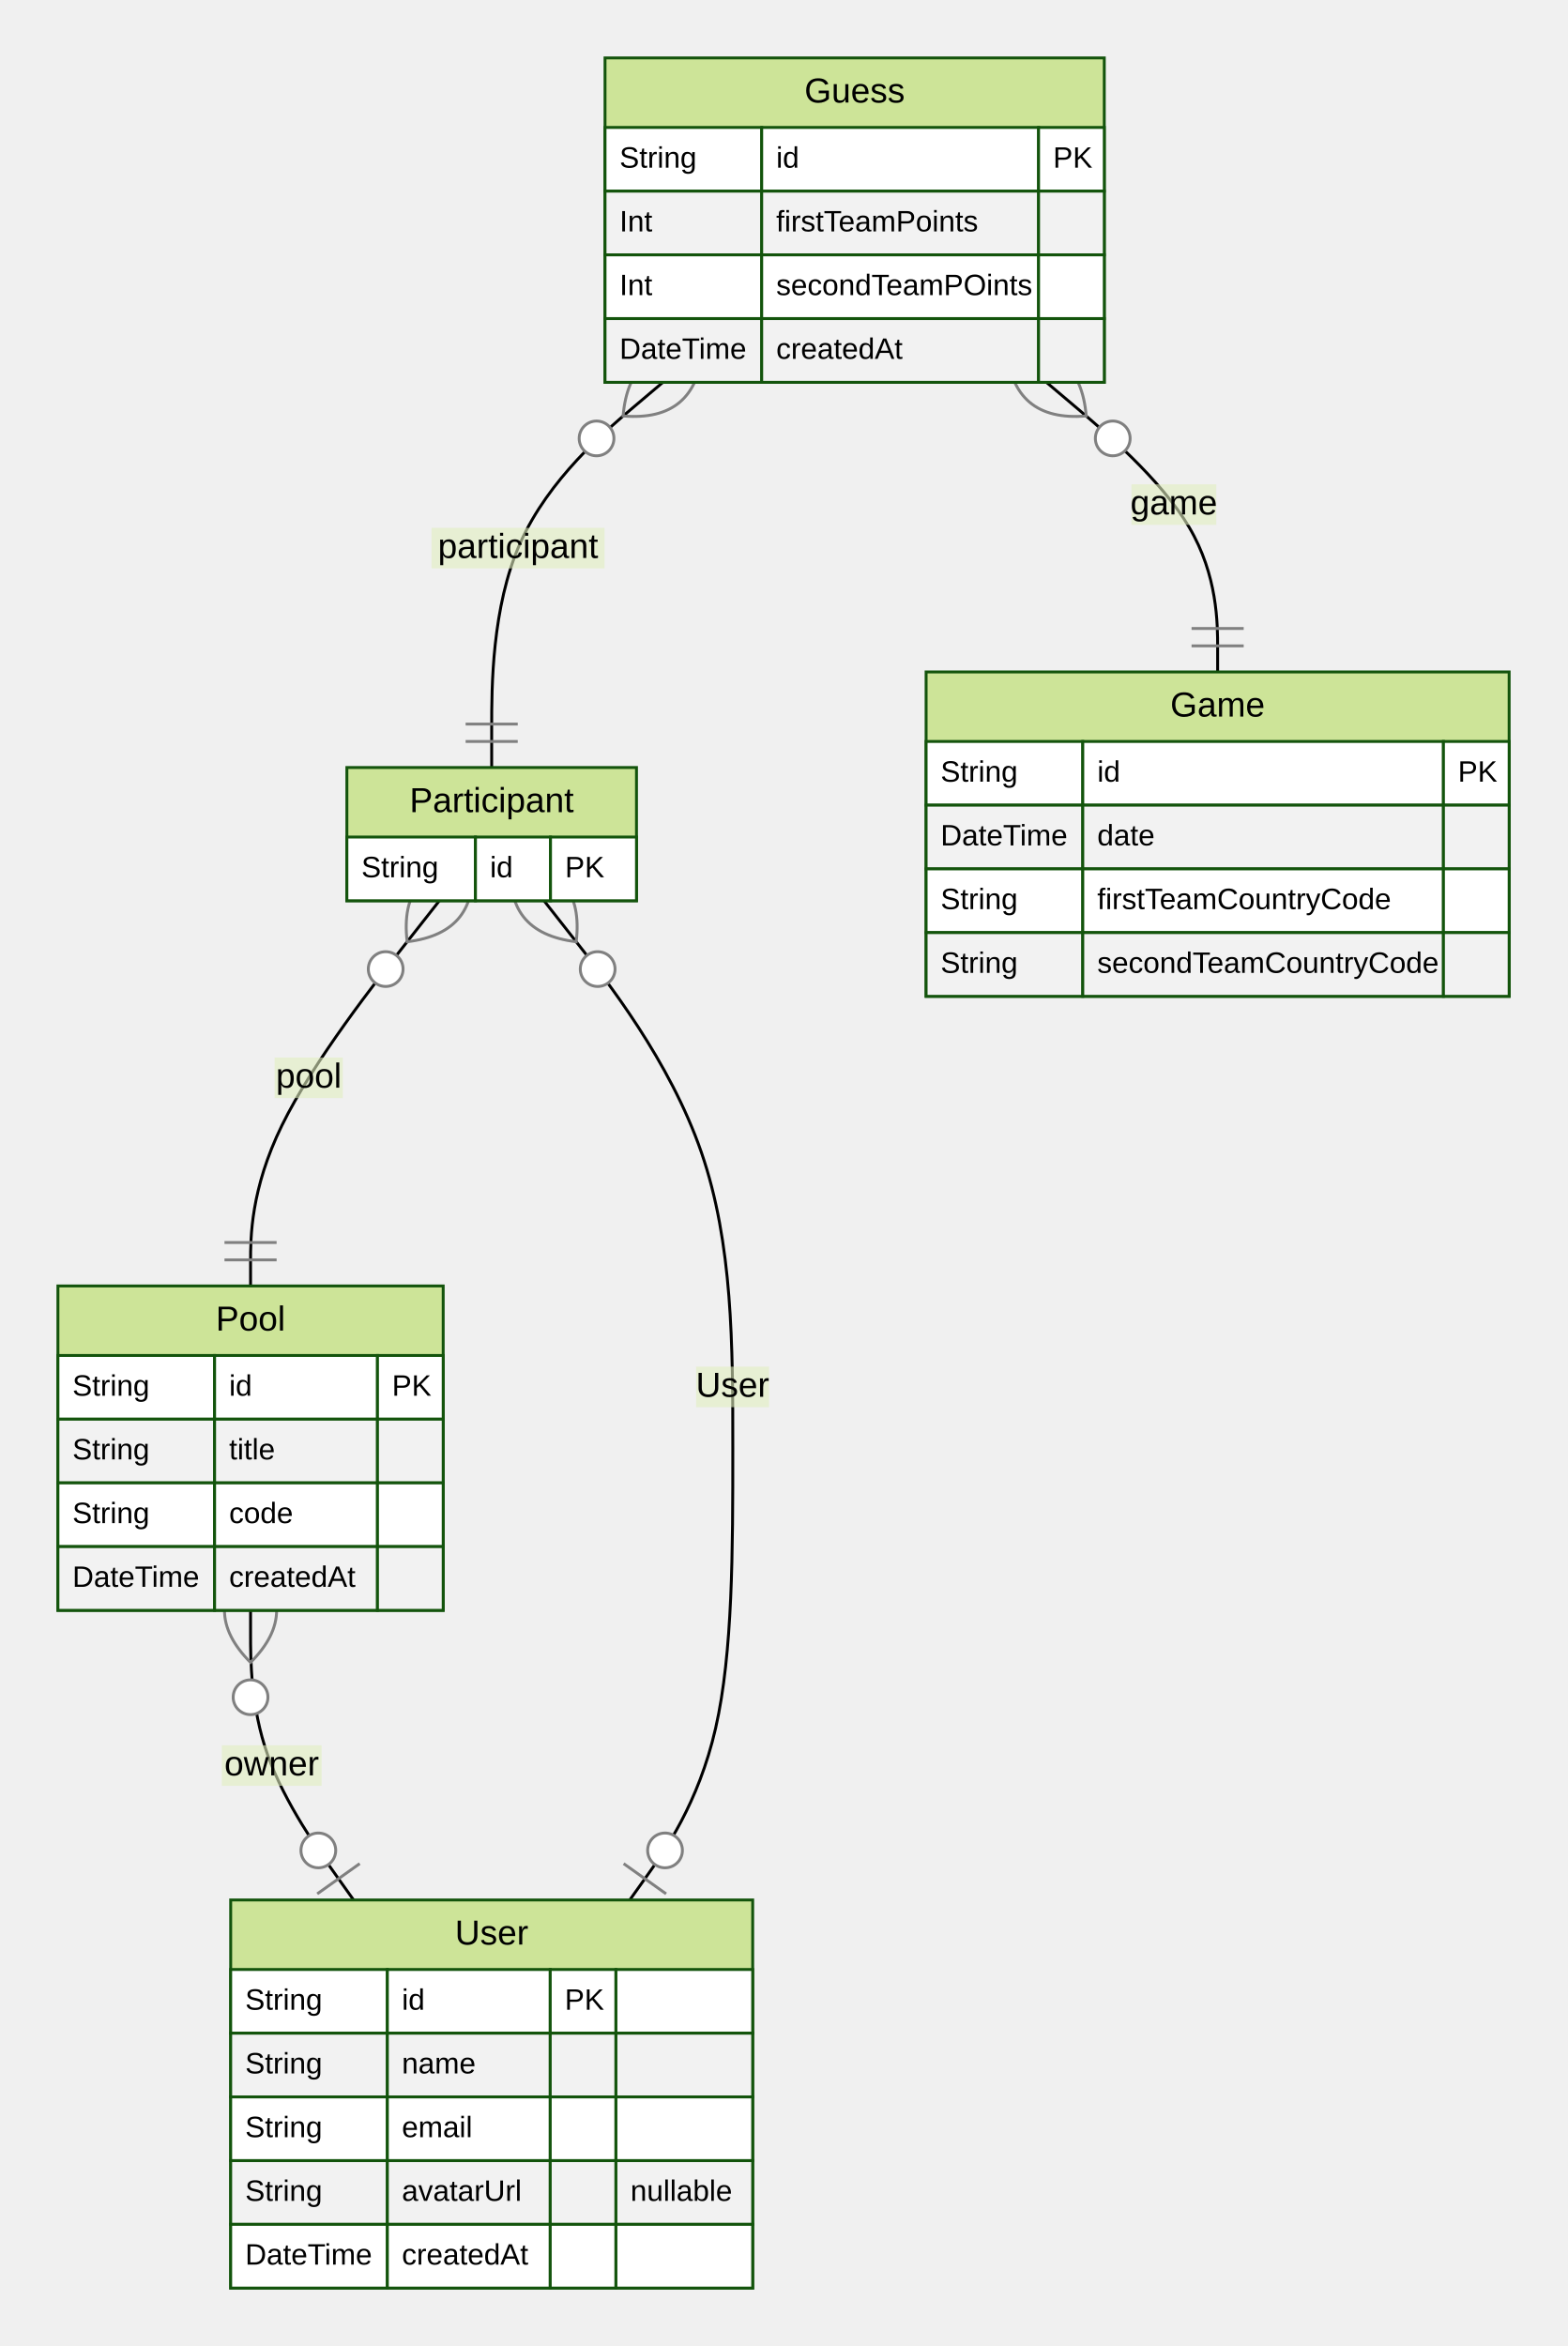
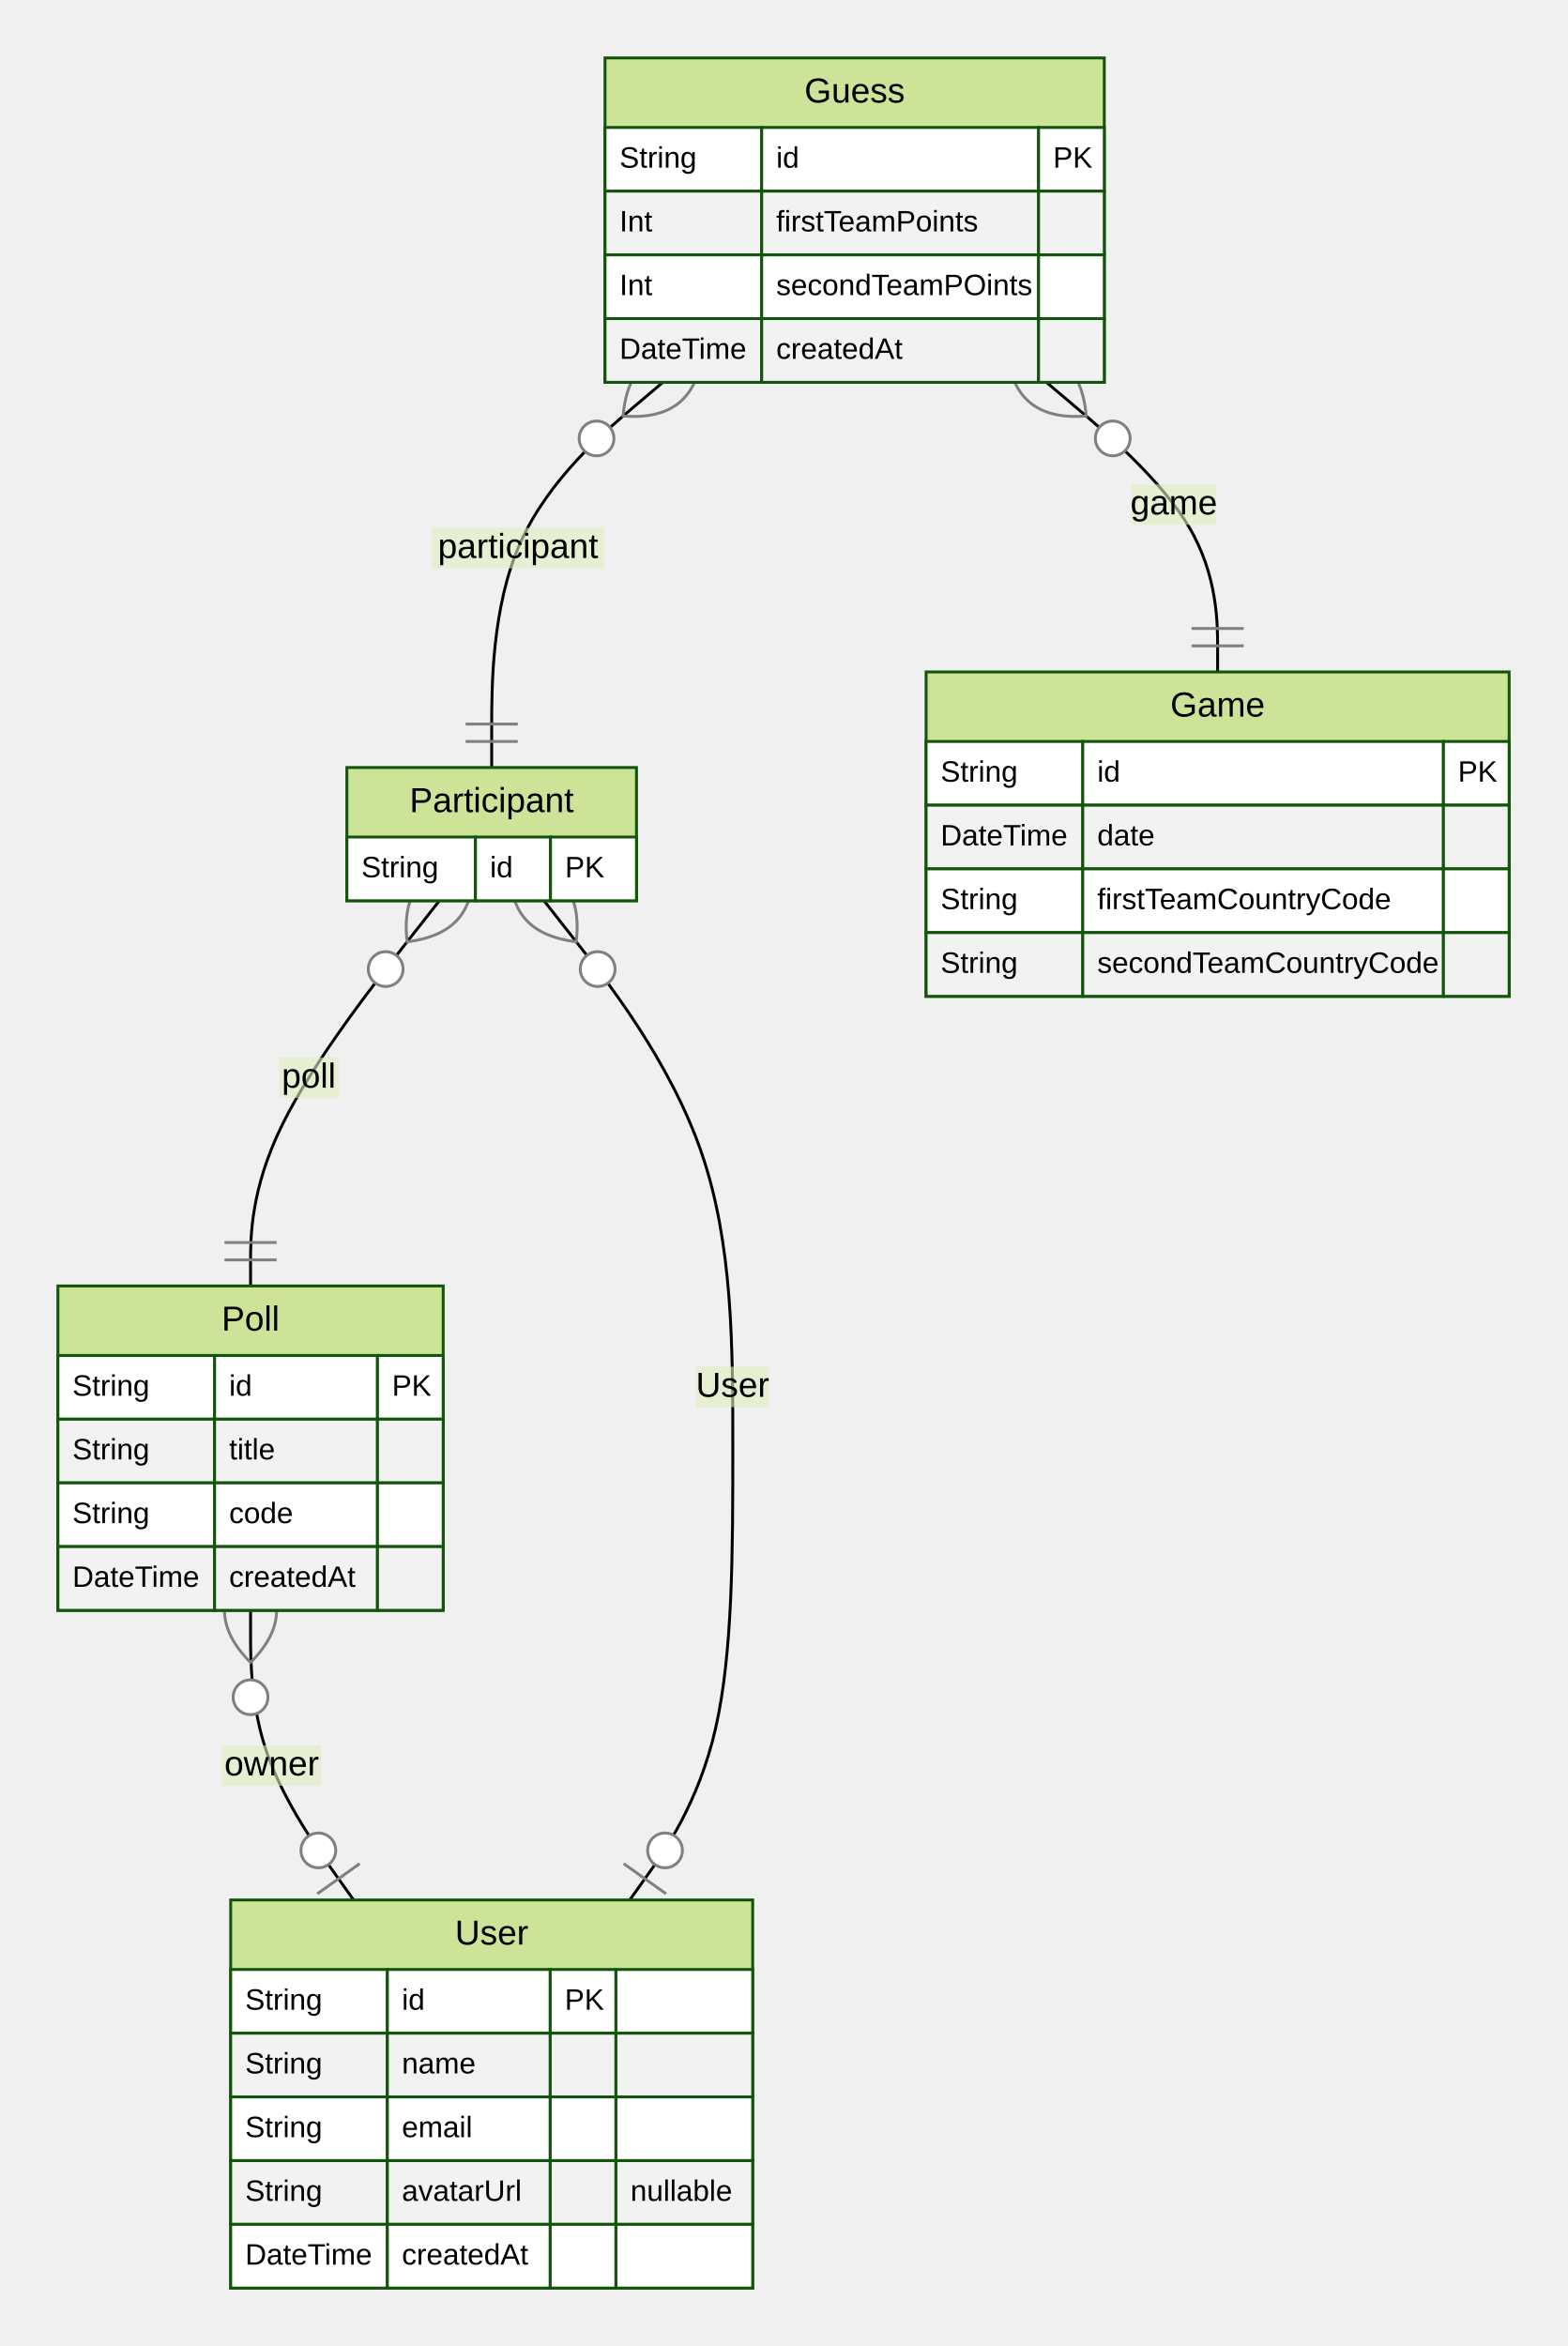
<svg xmlns="http://www.w3.org/2000/svg" aria-labelledby="chart-title-mermaid-0 chart-desc-mermaid-0" role="img" viewBox="0 0 541.082 810" style="max-width: 541.082px; background-color: white;" width="100%" id="mermaid-0">
  <style>#mermaid-0 {font-family:"trebuchet ms",verdana,arial,sans-serif;font-size:16px;fill:#000000;}#mermaid-0 .error-icon{fill:#552222;}#mermaid-0 .error-text{fill:#552222;stroke:#552222;}#mermaid-0 .edge-thickness-normal{stroke-width:2px;}#mermaid-0 .edge-thickness-thick{stroke-width:3.5px;}#mermaid-0 .edge-pattern-solid{stroke-dasharray:0;}#mermaid-0 .edge-pattern-dashed{stroke-dasharray:3;}#mermaid-0 .edge-pattern-dotted{stroke-dasharray:2;}#mermaid-0 .marker{fill:#000000;stroke:#000000;}#mermaid-0 .marker.cross{stroke:#000000;}#mermaid-0 svg{font-family:"trebuchet ms",verdana,arial,sans-serif;font-size:16px;}#mermaid-0 .entityBox{fill:#cde498;stroke:#13540c;}#mermaid-0 .attributeBoxOdd{fill:#ffffff;stroke:#13540c;}#mermaid-0 .attributeBoxEven{fill:#f2f2f2;stroke:#13540c;}#mermaid-0 .relationshipLabelBox{fill:hsl(78.158, 58.462%, 84.51%);opacity:0.7;background-color:hsl(78.158, 58.462%, 84.51%);}#mermaid-0 .relationshipLabelBox rect{opacity:0.5;}#mermaid-0 .relationshipLine{stroke:#000000;}#mermaid-0 :root{--mermaid-font-family:"trebuchet ms",verdana,arial,sans-serif;}</style>
  <g />
  <defs>
    <marker orient="auto" markerHeight="18" markerWidth="18" refY="9" refX="0" id="ONLY_ONE_START">
      <path d="M9,0 L9,18 M15,0 L15,18" fill="none" stroke="gray" />
    </marker>
  </defs>
  <defs>
    <marker orient="auto" markerHeight="18" markerWidth="18" refY="9" refX="18" id="ONLY_ONE_END">
      <path d="M3,0 L3,18 M9,0 L9,18" fill="none" stroke="gray" />
    </marker>
  </defs>
  <defs>
    <marker orient="auto" markerHeight="18" markerWidth="30" refY="9" refX="0" id="ZERO_OR_ONE_START">
      <circle r="6" cy="9" cx="21" fill="white" stroke="gray" />
      <path d="M9,0 L9,18" fill="none" stroke="gray" />
    </marker>
  </defs>
  <defs>
    <marker orient="auto" markerHeight="18" markerWidth="30" refY="9" refX="30" id="ZERO_OR_ONE_END">
      <circle r="6" cy="9" cx="9" fill="white" stroke="gray" />
      <path d="M21,0 L21,18" fill="none" stroke="gray" />
    </marker>
  </defs>
  <defs>
    <marker orient="auto" markerHeight="36" markerWidth="45" refY="18" refX="18" id="ONE_OR_MORE_START">
      <path d="M0,18 Q 18,0 36,18 Q 18,36 0,18 M42,9 L42,27" fill="none" stroke="gray" />
    </marker>
  </defs>
  <defs>
    <marker orient="auto" markerHeight="36" markerWidth="45" refY="18" refX="27" id="ONE_OR_MORE_END">
      <path d="M3,9 L3,27 M9,18 Q27,0 45,18 Q27,36 9,18" fill="none" stroke="gray" />
    </marker>
  </defs>
  <defs>
    <marker orient="auto" markerHeight="36" markerWidth="57" refY="18" refX="18" id="ZERO_OR_MORE_START">
      <circle r="6" cy="18" cx="48" fill="white" stroke="gray" />
      <path d="M0,18 Q18,0 36,18 Q18,36 0,18" fill="none" stroke="gray" />
    </marker>
  </defs>
  <defs>
    <marker orient="auto" markerHeight="36" markerWidth="57" refY="18" refX="39" id="ZERO_OR_MORE_END">
      <circle r="6" cy="18" cx="9" fill="white" stroke="gray" />
      <path d="M21,18 Q39,0 57,18 Q39,36 21,18" fill="none" stroke="gray" />
    </marker>
  </defs>
  <path marker-start="url(#ZERO_OR_MORE_START)" marker-end="url(#ZERO_OR_ONE_END)" fill="none" stroke="gray" d="M86.513,556L86.513,564.333C86.513,572.667,86.513,589.333,92.443,606C98.373,622.667,110.233,639.333,116.163,647.667L122.093,656" class="er relationshipLine" />
  <path marker-start="url(#ZERO_OR_MORE_START)" marker-end="url(#ZERO_OR_ONE_END)" fill="none" stroke="gray" d="M187.835,311L198.7,324.833C209.565,338.667,231.296,366.333,242.161,397.833C253.026,429.333,253.026,464.667,253.026,500C253.026,535.333,253.026,570.667,247.096,596.667C241.167,622.667,229.307,639.333,223.377,647.667L217.447,656" class="er relationshipLine" />
  <path marker-start="url(#ZERO_OR_MORE_START)" marker-end="url(#ONLY_ONE_END)" fill="none" stroke="gray" d="M151.705,311L140.839,324.833C129.974,338.667,108.244,366.333,97.378,388.5C86.513,410.667,86.513,427.333,86.513,435.667L86.513,444" class="er relationshipLine" />
  <path marker-start="url(#ZERO_OR_MORE_START)" marker-end="url(#ONLY_ONE_END)" fill="none" stroke="gray" d="M228.887,132L219.034,140.333C209.181,148.667,189.476,165.333,179.623,187.5C169.77,209.667,169.77,237.333,169.77,251.167L169.77,265" class="er relationshipLine" />
  <path marker-start="url(#ZERO_OR_MORE_START)" marker-end="url(#ONLY_ONE_END)" fill="none" stroke="gray" d="M361.309,132L371.162,140.333C381.015,148.667,400.72,165.333,410.573,182C420.426,198.667,420.426,215.333,420.426,223.667L420.426,232" class="er relationshipLine" />
-   <g transform="translate(20,444 )" id="Pool">
+   <g transform="translate(20,444 )" id="Poll">
    <rect height="112" width="133.026" y="0" x="0" stroke="gray" fill-opacity="100%" fill="honeydew" class="er entityBox" />
-     <text transform="translate(66.51321,12)" style="font-family: &quot;trebuchet ms&quot;, verdana, arial, sans-serif;; font-size: 12px" text-anchor="middle" dominant-baseline="middle" y="0" x="0" id="entity-Pool" class="er entityLabel">Pool</text>
-     <rect height="22" width="54.096" y="24" x="0" stroke="gray" fill-opacity="100%" fill="honeydew" class="er attributeBoxOdd" />
-     <text transform="translate(5,35)" style="font-family: &quot;trebuchet ms&quot;, verdana, arial, sans-serif;; font-size: 10.2px" text-anchor="left" dominant-baseline="middle" y="0" x="0" id="entity-Pool-attr-1-type" class="er entityLabel">String</text>
+     <text transform="translate(66.51321,12)" style="font-family: &quot;trebuchet ms&quot;, verdana, arial, sans-serif;; font-size: 12px" text-anchor="middle" dominant-baseline="middle" y="0" x="0" id="entity-Poll" class="er entityLabel">Poll</text>
+     <rect height="22" width="54.096" y="24" x="0" stroke="gray" fill-opacity="100%" fill="honeydew" class="er attributeBoxOdd" />
+     <text transform="translate(5,35)" style="font-family: &quot;trebuchet ms&quot;, verdana, arial, sans-serif;; font-size: 10.2px" text-anchor="left" dominant-baseline="middle" y="0" x="0" id="entity-Poll-attr-1-type" class="er entityLabel">String</text>
    <rect height="22" width="56.243" y="24" x="54.096" stroke="gray" fill-opacity="100%" fill="honeydew" class="er attributeBoxOdd" />
-     <text transform="translate(59.09555,35)" style="font-family: &quot;trebuchet ms&quot;, verdana, arial, sans-serif;; font-size: 10.2px" text-anchor="left" dominant-baseline="middle" y="0" x="0" id="entity-Pool-attr-1-name" class="er entityLabel">id</text>
+     <text transform="translate(59.09555,35)" style="font-family: &quot;trebuchet ms&quot;, verdana, arial, sans-serif;; font-size: 10.2px" text-anchor="left" dominant-baseline="middle" y="0" x="0" id="entity-Poll-attr-1-name" class="er entityLabel">id</text>
    <rect height="22" width="22.688" y="24" x="110.339" stroke="gray" fill-opacity="100%" fill="honeydew" class="er attributeBoxOdd" />
-     <text transform="translate(115.3387,35)" style="font-family: &quot;trebuchet ms&quot;, verdana, arial, sans-serif;; font-size: 10.2px" text-anchor="left" dominant-baseline="middle" y="0" x="0" id="entity-Pool-attr-1-key" class="er entityLabel">PK</text>
-     <rect height="22" width="54.096" y="46" x="0" stroke="gray" fill-opacity="100%" fill="honeydew" class="er attributeBoxEven" />
-     <text transform="translate(5,57)" style="font-family: &quot;trebuchet ms&quot;, verdana, arial, sans-serif;; font-size: 10.2px" text-anchor="left" dominant-baseline="middle" y="0" x="0" id="entity-Pool-attr-2-type" class="er entityLabel">String</text>
+     <text transform="translate(115.3387,35)" style="font-family: &quot;trebuchet ms&quot;, verdana, arial, sans-serif;; font-size: 10.2px" text-anchor="left" dominant-baseline="middle" y="0" x="0" id="entity-Poll-attr-1-key" class="er entityLabel">PK</text>
+     <rect height="22" width="54.096" y="46" x="0" stroke="gray" fill-opacity="100%" fill="honeydew" class="er attributeBoxEven" />
+     <text transform="translate(5,57)" style="font-family: &quot;trebuchet ms&quot;, verdana, arial, sans-serif;; font-size: 10.2px" text-anchor="left" dominant-baseline="middle" y="0" x="0" id="entity-Poll-attr-2-type" class="er entityLabel">String</text>
    <rect height="22" width="56.243" y="46" x="54.096" stroke="gray" fill-opacity="100%" fill="honeydew" class="er attributeBoxEven" />
-     <text transform="translate(59.09555,57)" style="font-family: &quot;trebuchet ms&quot;, verdana, arial, sans-serif;; font-size: 10.2px" text-anchor="left" dominant-baseline="middle" y="0" x="0" id="entity-Pool-attr-2-name" class="er entityLabel">title</text>
+     <text transform="translate(59.09555,57)" style="font-family: &quot;trebuchet ms&quot;, verdana, arial, sans-serif;; font-size: 10.2px" text-anchor="left" dominant-baseline="middle" y="0" x="0" id="entity-Poll-attr-2-name" class="er entityLabel">title</text>
    <rect height="22" width="22.688" y="46" x="110.339" stroke="gray" fill-opacity="100%" fill="honeydew" class="er attributeBoxEven" />
-     <text transform="translate(115.3387,57)" style="font-family: &quot;trebuchet ms&quot;, verdana, arial, sans-serif;; font-size: 10.2px" text-anchor="left" dominant-baseline="middle" y="0" x="0" id="entity-Pool-attr-2-key" class="er entityLabel" />
-     <rect height="22" width="54.096" y="68" x="0" stroke="gray" fill-opacity="100%" fill="honeydew" class="er attributeBoxOdd" />
-     <text transform="translate(5,79)" style="font-family: &quot;trebuchet ms&quot;, verdana, arial, sans-serif;; font-size: 10.2px" text-anchor="left" dominant-baseline="middle" y="0" x="0" id="entity-Pool-attr-3-type" class="er entityLabel">String</text>
+     <text transform="translate(115.3387,57)" style="font-family: &quot;trebuchet ms&quot;, verdana, arial, sans-serif;; font-size: 10.2px" text-anchor="left" dominant-baseline="middle" y="0" x="0" id="entity-Poll-attr-2-key" class="er entityLabel" />
+     <rect height="22" width="54.096" y="68" x="0" stroke="gray" fill-opacity="100%" fill="honeydew" class="er attributeBoxOdd" />
+     <text transform="translate(5,79)" style="font-family: &quot;trebuchet ms&quot;, verdana, arial, sans-serif;; font-size: 10.2px" text-anchor="left" dominant-baseline="middle" y="0" x="0" id="entity-Poll-attr-3-type" class="er entityLabel">String</text>
    <rect height="22" width="56.243" y="68" x="54.096" stroke="gray" fill-opacity="100%" fill="honeydew" class="er attributeBoxOdd" />
-     <text transform="translate(59.09555,79)" style="font-family: &quot;trebuchet ms&quot;, verdana, arial, sans-serif;; font-size: 10.2px" text-anchor="left" dominant-baseline="middle" y="0" x="0" id="entity-Pool-attr-3-name" class="er entityLabel">code</text>
+     <text transform="translate(59.09555,79)" style="font-family: &quot;trebuchet ms&quot;, verdana, arial, sans-serif;; font-size: 10.2px" text-anchor="left" dominant-baseline="middle" y="0" x="0" id="entity-Poll-attr-3-name" class="er entityLabel">code</text>
    <rect height="22" width="22.688" y="68" x="110.339" stroke="gray" fill-opacity="100%" fill="honeydew" class="er attributeBoxOdd" />
-     <text transform="translate(115.3387,79)" style="font-family: &quot;trebuchet ms&quot;, verdana, arial, sans-serif;; font-size: 10.2px" text-anchor="left" dominant-baseline="middle" y="0" x="0" id="entity-Pool-attr-3-key" class="er entityLabel" />
-     <rect height="22" width="54.096" y="90" x="0" stroke="gray" fill-opacity="100%" fill="honeydew" class="er attributeBoxEven" />
-     <text transform="translate(5,101)" style="font-family: &quot;trebuchet ms&quot;, verdana, arial, sans-serif;; font-size: 10.2px" text-anchor="left" dominant-baseline="middle" y="0" x="0" id="entity-Pool-attr-4-type" class="er entityLabel">DateTime</text>
+     <text transform="translate(115.3387,79)" style="font-family: &quot;trebuchet ms&quot;, verdana, arial, sans-serif;; font-size: 10.2px" text-anchor="left" dominant-baseline="middle" y="0" x="0" id="entity-Poll-attr-3-key" class="er entityLabel" />
+     <rect height="22" width="54.096" y="90" x="0" stroke="gray" fill-opacity="100%" fill="honeydew" class="er attributeBoxEven" />
+     <text transform="translate(5,101)" style="font-family: &quot;trebuchet ms&quot;, verdana, arial, sans-serif;; font-size: 10.2px" text-anchor="left" dominant-baseline="middle" y="0" x="0" id="entity-Poll-attr-4-type" class="er entityLabel">DateTime</text>
    <rect height="22" width="56.243" y="90" x="54.096" stroke="gray" fill-opacity="100%" fill="honeydew" class="er attributeBoxEven" />
-     <text transform="translate(59.09555,101)" style="font-family: &quot;trebuchet ms&quot;, verdana, arial, sans-serif;; font-size: 10.2px" text-anchor="left" dominant-baseline="middle" y="0" x="0" id="entity-Pool-attr-4-name" class="er entityLabel">createdAt</text>
+     <text transform="translate(59.09555,101)" style="font-family: &quot;trebuchet ms&quot;, verdana, arial, sans-serif;; font-size: 10.2px" text-anchor="left" dominant-baseline="middle" y="0" x="0" id="entity-Poll-attr-4-name" class="er entityLabel">createdAt</text>
    <rect height="22" width="22.688" y="90" x="110.339" stroke="gray" fill-opacity="100%" fill="honeydew" class="er attributeBoxEven" />
-     <text transform="translate(115.3387,101)" style="font-family: &quot;trebuchet ms&quot;, verdana, arial, sans-serif;; font-size: 10.2px" text-anchor="left" dominant-baseline="middle" y="0" x="0" id="entity-Pool-attr-4-key" class="er entityLabel" />
+     <text transform="translate(115.3387,101)" style="font-family: &quot;trebuchet ms&quot;, verdana, arial, sans-serif;; font-size: 10.2px" text-anchor="left" dominant-baseline="middle" y="0" x="0" id="entity-Poll-attr-4-key" class="er entityLabel" />
  </g>
  <g transform="translate(119.7698,265 )" id="Participant">
    <rect height="46" width="100" y="0" x="0" stroke="gray" fill-opacity="100%" fill="honeydew" class="er entityBox" />
    <text transform="translate(50,12)" style="font-family: &quot;trebuchet ms&quot;, verdana, arial, sans-serif;; font-size: 12px" text-anchor="middle" dominant-baseline="middle" y="0" x="0" id="entity-Participant" class="er entityLabel">Participant</text>
    <rect height="22" width="44.399" y="24" x="0" stroke="gray" fill-opacity="100%" fill="honeydew" class="er attributeBoxOdd" />
    <text transform="translate(5,35)" style="font-family: &quot;trebuchet ms&quot;, verdana, arial, sans-serif;; font-size: 10.2px" text-anchor="left" dominant-baseline="middle" y="0" x="0" id="entity-Participant-attr-1-type" class="er entityLabel">String</text>
    <rect height="22" width="25.911" y="24" x="44.399" stroke="gray" fill-opacity="100%" fill="honeydew" class="er attributeBoxOdd" />
    <text transform="translate(49.39862,35)" style="font-family: &quot;trebuchet ms&quot;, verdana, arial, sans-serif;; font-size: 10.2px" text-anchor="left" dominant-baseline="middle" y="0" x="0" id="entity-Participant-attr-1-name" class="er entityLabel">id</text>
    <rect height="22" width="29.69" y="24" x="70.31" stroke="gray" fill-opacity="100%" fill="honeydew" class="er attributeBoxOdd" />
    <text transform="translate(75.30976,35)" style="font-family: &quot;trebuchet ms&quot;, verdana, arial, sans-serif;; font-size: 10.2px" text-anchor="left" dominant-baseline="middle" y="0" x="0" id="entity-Participant-attr-1-key" class="er entityLabel">PK</text>
  </g>
  <g transform="translate(79.65034,656 )" id="User">
    <rect height="134" width="180.239" y="0" x="0" stroke="gray" fill-opacity="100%" fill="honeydew" class="er entityBox" />
    <text transform="translate(90.11948,12)" style="font-family: &quot;trebuchet ms&quot;, verdana, arial, sans-serif;; font-size: 12px" text-anchor="middle" dominant-baseline="middle" y="0" x="0" id="entity-User" class="er entityLabel">User</text>
    <rect height="22" width="54.096" y="24" x="0" stroke="gray" fill-opacity="100%" fill="honeydew" class="er attributeBoxOdd" />
    <text transform="translate(5,35)" style="font-family: &quot;trebuchet ms&quot;, verdana, arial, sans-serif;; font-size: 10.2px" text-anchor="left" dominant-baseline="middle" y="0" x="0" id="entity-User-attr-1-type" class="er entityLabel">String</text>
    <rect height="22" width="56.243" y="24" x="54.096" stroke="gray" fill-opacity="100%" fill="honeydew" class="er attributeBoxOdd" />
    <text transform="translate(59.09555,35)" style="font-family: &quot;trebuchet ms&quot;, verdana, arial, sans-serif;; font-size: 10.2px" text-anchor="left" dominant-baseline="middle" y="0" x="0" id="entity-User-attr-1-name" class="er entityLabel">id</text>
    <rect height="22" width="22.688" y="24" x="110.339" stroke="gray" fill-opacity="100%" fill="honeydew" class="er attributeBoxOdd" />
    <text transform="translate(115.3387,35)" style="font-family: &quot;trebuchet ms&quot;, verdana, arial, sans-serif;; font-size: 10.2px" text-anchor="left" dominant-baseline="middle" y="0" x="0" id="entity-User-attr-1-key" class="er entityLabel">PK</text>
    <rect height="22" width="47.213" y="24" x="133.026" stroke="gray" fill-opacity="100%" fill="honeydew" class="er attributeBoxOdd" />
    <text transform="translate(138.0264,35)" style="font-family: &quot;trebuchet ms&quot;, verdana, arial, sans-serif;; font-size: 10.2px" text-anchor="left" dominant-baseline="middle" y="0" x="0" id="entity-User-attr-1-comment" class="er entityLabel" />
    <rect height="22" width="54.096" y="46" x="0" stroke="gray" fill-opacity="100%" fill="honeydew" class="er attributeBoxEven" />
    <text transform="translate(5,57)" style="font-family: &quot;trebuchet ms&quot;, verdana, arial, sans-serif;; font-size: 10.2px" text-anchor="left" dominant-baseline="middle" y="0" x="0" id="entity-User-attr-2-type" class="er entityLabel">String</text>
    <rect height="22" width="56.243" y="46" x="54.096" stroke="gray" fill-opacity="100%" fill="honeydew" class="er attributeBoxEven" />
    <text transform="translate(59.09555,57)" style="font-family: &quot;trebuchet ms&quot;, verdana, arial, sans-serif;; font-size: 10.2px" text-anchor="left" dominant-baseline="middle" y="0" x="0" id="entity-User-attr-2-name" class="er entityLabel">name</text>
    <rect height="22" width="22.688" y="46" x="110.339" stroke="gray" fill-opacity="100%" fill="honeydew" class="er attributeBoxEven" />
    <text transform="translate(115.3387,57)" style="font-family: &quot;trebuchet ms&quot;, verdana, arial, sans-serif;; font-size: 10.2px" text-anchor="left" dominant-baseline="middle" y="0" x="0" id="entity-User-attr-2-key" class="er entityLabel" />
    <rect height="22" width="47.213" y="46" x="133.026" stroke="gray" fill-opacity="100%" fill="honeydew" class="er attributeBoxEven" />
    <text transform="translate(138.0264,57)" style="font-family: &quot;trebuchet ms&quot;, verdana, arial, sans-serif;; font-size: 10.2px" text-anchor="left" dominant-baseline="middle" y="0" x="0" id="entity-User-attr-2-comment" class="er entityLabel" />
    <rect height="22" width="54.096" y="68" x="0" stroke="gray" fill-opacity="100%" fill="honeydew" class="er attributeBoxOdd" />
    <text transform="translate(5,79)" style="font-family: &quot;trebuchet ms&quot;, verdana, arial, sans-serif;; font-size: 10.2px" text-anchor="left" dominant-baseline="middle" y="0" x="0" id="entity-User-attr-3-type" class="er entityLabel">String</text>
    <rect height="22" width="56.243" y="68" x="54.096" stroke="gray" fill-opacity="100%" fill="honeydew" class="er attributeBoxOdd" />
    <text transform="translate(59.09555,79)" style="font-family: &quot;trebuchet ms&quot;, verdana, arial, sans-serif;; font-size: 10.2px" text-anchor="left" dominant-baseline="middle" y="0" x="0" id="entity-User-attr-3-name" class="er entityLabel">email</text>
    <rect height="22" width="22.688" y="68" x="110.339" stroke="gray" fill-opacity="100%" fill="honeydew" class="er attributeBoxOdd" />
    <text transform="translate(115.3387,79)" style="font-family: &quot;trebuchet ms&quot;, verdana, arial, sans-serif;; font-size: 10.2px" text-anchor="left" dominant-baseline="middle" y="0" x="0" id="entity-User-attr-3-key" class="er entityLabel" />
    <rect height="22" width="47.213" y="68" x="133.026" stroke="gray" fill-opacity="100%" fill="honeydew" class="er attributeBoxOdd" />
    <text transform="translate(138.0264,79)" style="font-family: &quot;trebuchet ms&quot;, verdana, arial, sans-serif;; font-size: 10.2px" text-anchor="left" dominant-baseline="middle" y="0" x="0" id="entity-User-attr-3-comment" class="er entityLabel" />
    <rect height="22" width="54.096" y="90" x="0" stroke="gray" fill-opacity="100%" fill="honeydew" class="er attributeBoxEven" />
    <text transform="translate(5,101)" style="font-family: &quot;trebuchet ms&quot;, verdana, arial, sans-serif;; font-size: 10.2px" text-anchor="left" dominant-baseline="middle" y="0" x="0" id="entity-User-attr-4-type" class="er entityLabel">String</text>
    <rect height="22" width="56.243" y="90" x="54.096" stroke="gray" fill-opacity="100%" fill="honeydew" class="er attributeBoxEven" />
    <text transform="translate(59.09555,101)" style="font-family: &quot;trebuchet ms&quot;, verdana, arial, sans-serif;; font-size: 10.2px" text-anchor="left" dominant-baseline="middle" y="0" x="0" id="entity-User-attr-4-name" class="er entityLabel">avatarUrl</text>
    <rect height="22" width="22.688" y="90" x="110.339" stroke="gray" fill-opacity="100%" fill="honeydew" class="er attributeBoxEven" />
    <text transform="translate(115.3387,101)" style="font-family: &quot;trebuchet ms&quot;, verdana, arial, sans-serif;; font-size: 10.2px" text-anchor="left" dominant-baseline="middle" y="0" x="0" id="entity-User-attr-4-key" class="er entityLabel" />
    <rect height="22" width="47.213" y="90" x="133.026" stroke="gray" fill-opacity="100%" fill="honeydew" class="er attributeBoxEven" />
    <text transform="translate(138.0264,101)" style="font-family: &quot;trebuchet ms&quot;, verdana, arial, sans-serif;; font-size: 10.2px" text-anchor="left" dominant-baseline="middle" y="0" x="0" id="entity-User-attr-4-comment" class="er entityLabel">nullable</text>
    <rect height="22" width="54.096" y="112" x="0" stroke="gray" fill-opacity="100%" fill="honeydew" class="er attributeBoxOdd" />
    <text transform="translate(5,123)" style="font-family: &quot;trebuchet ms&quot;, verdana, arial, sans-serif;; font-size: 10.2px" text-anchor="left" dominant-baseline="middle" y="0" x="0" id="entity-User-attr-5-type" class="er entityLabel">DateTime</text>
    <rect height="22" width="56.243" y="112" x="54.096" stroke="gray" fill-opacity="100%" fill="honeydew" class="er attributeBoxOdd" />
    <text transform="translate(59.09555,123)" style="font-family: &quot;trebuchet ms&quot;, verdana, arial, sans-serif;; font-size: 10.2px" text-anchor="left" dominant-baseline="middle" y="0" x="0" id="entity-User-attr-5-name" class="er entityLabel">createdAt</text>
    <rect height="22" width="22.688" y="112" x="110.339" stroke="gray" fill-opacity="100%" fill="honeydew" class="er attributeBoxOdd" />
    <text transform="translate(115.3387,123)" style="font-family: &quot;trebuchet ms&quot;, verdana, arial, sans-serif;; font-size: 10.2px" text-anchor="left" dominant-baseline="middle" y="0" x="0" id="entity-User-attr-5-key" class="er entityLabel" />
    <rect height="22" width="47.213" y="112" x="133.026" stroke="gray" fill-opacity="100%" fill="honeydew" class="er attributeBoxOdd" />
    <text transform="translate(138.0264,123)" style="font-family: &quot;trebuchet ms&quot;, verdana, arial, sans-serif;; font-size: 10.2px" text-anchor="left" dominant-baseline="middle" y="0" x="0" id="entity-User-attr-5-comment" class="er entityLabel" />
  </g>
  <g transform="translate(319.7698,232 )" id="Game">
    <rect height="112" width="201.312" y="0" x="0" stroke="gray" fill-opacity="100%" fill="honeydew" class="er entityBox" />
    <text transform="translate(100.6562,12)" style="font-family: &quot;trebuchet ms&quot;, verdana, arial, sans-serif;; font-size: 12px" text-anchor="middle" dominant-baseline="middle" y="0" x="0" id="entity-Game" class="er entityLabel">Game</text>
    <rect height="22" width="54.096" y="24" x="0" stroke="gray" fill-opacity="100%" fill="honeydew" class="er attributeBoxOdd" />
    <text transform="translate(5,35)" style="font-family: &quot;trebuchet ms&quot;, verdana, arial, sans-serif;; font-size: 10.2px" text-anchor="left" dominant-baseline="middle" y="0" x="0" id="entity-Game-attr-1-type" class="er entityLabel">String</text>
    <rect height="22" width="124.529" y="24" x="54.096" stroke="gray" fill-opacity="100%" fill="honeydew" class="er attributeBoxOdd" />
    <text transform="translate(59.09555,35)" style="font-family: &quot;trebuchet ms&quot;, verdana, arial, sans-serif;; font-size: 10.2px" text-anchor="left" dominant-baseline="middle" y="0" x="0" id="entity-Game-attr-1-name" class="er entityLabel">id</text>
    <rect height="22" width="22.688" y="24" x="178.625" stroke="gray" fill-opacity="100%" fill="honeydew" class="er attributeBoxOdd" />
    <text transform="translate(183.6248,35)" style="font-family: &quot;trebuchet ms&quot;, verdana, arial, sans-serif;; font-size: 10.2px" text-anchor="left" dominant-baseline="middle" y="0" x="0" id="entity-Game-attr-1-key" class="er entityLabel">PK</text>
    <rect height="22" width="54.096" y="46" x="0" stroke="gray" fill-opacity="100%" fill="honeydew" class="er attributeBoxEven" />
    <text transform="translate(5,57)" style="font-family: &quot;trebuchet ms&quot;, verdana, arial, sans-serif;; font-size: 10.2px" text-anchor="left" dominant-baseline="middle" y="0" x="0" id="entity-Game-attr-2-type" class="er entityLabel">DateTime</text>
    <rect height="22" width="124.529" y="46" x="54.096" stroke="gray" fill-opacity="100%" fill="honeydew" class="er attributeBoxEven" />
    <text transform="translate(59.09555,57)" style="font-family: &quot;trebuchet ms&quot;, verdana, arial, sans-serif;; font-size: 10.2px" text-anchor="left" dominant-baseline="middle" y="0" x="0" id="entity-Game-attr-2-name" class="er entityLabel">date</text>
    <rect height="22" width="22.688" y="46" x="178.625" stroke="gray" fill-opacity="100%" fill="honeydew" class="er attributeBoxEven" />
    <text transform="translate(183.6248,57)" style="font-family: &quot;trebuchet ms&quot;, verdana, arial, sans-serif;; font-size: 10.2px" text-anchor="left" dominant-baseline="middle" y="0" x="0" id="entity-Game-attr-2-key" class="er entityLabel" />
    <rect height="22" width="54.096" y="68" x="0" stroke="gray" fill-opacity="100%" fill="honeydew" class="er attributeBoxOdd" />
    <text transform="translate(5,79)" style="font-family: &quot;trebuchet ms&quot;, verdana, arial, sans-serif;; font-size: 10.2px" text-anchor="left" dominant-baseline="middle" y="0" x="0" id="entity-Game-attr-3-type" class="er entityLabel">String</text>
    <rect height="22" width="124.529" y="68" x="54.096" stroke="gray" fill-opacity="100%" fill="honeydew" class="er attributeBoxOdd" />
    <text transform="translate(59.09555,79)" style="font-family: &quot;trebuchet ms&quot;, verdana, arial, sans-serif;; font-size: 10.2px" text-anchor="left" dominant-baseline="middle" y="0" x="0" id="entity-Game-attr-3-name" class="er entityLabel">firstTeamCountryCode</text>
    <rect height="22" width="22.688" y="68" x="178.625" stroke="gray" fill-opacity="100%" fill="honeydew" class="er attributeBoxOdd" />
    <text transform="translate(183.6248,79)" style="font-family: &quot;trebuchet ms&quot;, verdana, arial, sans-serif;; font-size: 10.2px" text-anchor="left" dominant-baseline="middle" y="0" x="0" id="entity-Game-attr-3-key" class="er entityLabel" />
    <rect height="22" width="54.096" y="90" x="0" stroke="gray" fill-opacity="100%" fill="honeydew" class="er attributeBoxEven" />
    <text transform="translate(5,101)" style="font-family: &quot;trebuchet ms&quot;, verdana, arial, sans-serif;; font-size: 10.2px" text-anchor="left" dominant-baseline="middle" y="0" x="0" id="entity-Game-attr-4-type" class="er entityLabel">String</text>
    <rect height="22" width="124.529" y="90" x="54.096" stroke="gray" fill-opacity="100%" fill="honeydew" class="er attributeBoxEven" />
    <text transform="translate(59.09555,101)" style="font-family: &quot;trebuchet ms&quot;, verdana, arial, sans-serif;; font-size: 10.2px" text-anchor="left" dominant-baseline="middle" y="0" x="0" id="entity-Game-attr-4-name" class="er entityLabel">secondTeamCountryCode</text>
    <rect height="22" width="22.688" y="90" x="178.625" stroke="gray" fill-opacity="100%" fill="honeydew" class="er attributeBoxEven" />
    <text transform="translate(183.6248,101)" style="font-family: &quot;trebuchet ms&quot;, verdana, arial, sans-serif;; font-size: 10.2px" text-anchor="left" dominant-baseline="middle" y="0" x="0" id="entity-Game-attr-4-key" class="er entityLabel" />
  </g>
  <g transform="translate(208.9069,20 )" id="Guess">
    <rect height="112" width="172.382" y="0" x="0" stroke="gray" fill-opacity="100%" fill="honeydew" class="er entityBox" />
    <text transform="translate(86.19102,12)" style="font-family: &quot;trebuchet ms&quot;, verdana, arial, sans-serif;; font-size: 12px" text-anchor="middle" dominant-baseline="middle" y="0" x="0" id="entity-Guess" class="er entityLabel">Guess</text>
    <rect height="22" width="54.096" y="24" x="0" stroke="gray" fill-opacity="100%" fill="honeydew" class="er attributeBoxOdd" />
    <text transform="translate(5,35)" style="font-family: &quot;trebuchet ms&quot;, verdana, arial, sans-serif;; font-size: 10.2px" text-anchor="left" dominant-baseline="middle" y="0" x="0" id="entity-Guess-attr-1-type" class="er entityLabel">String</text>
    <rect height="22" width="95.599" y="24" x="54.096" stroke="gray" fill-opacity="100%" fill="honeydew" class="er attributeBoxOdd" />
    <text transform="translate(59.09555,35)" style="font-family: &quot;trebuchet ms&quot;, verdana, arial, sans-serif;; font-size: 10.2px" text-anchor="left" dominant-baseline="middle" y="0" x="0" id="entity-Guess-attr-1-name" class="er entityLabel">id</text>
    <rect height="22" width="22.688" y="24" x="149.694" stroke="gray" fill-opacity="100%" fill="honeydew" class="er attributeBoxOdd" />
    <text transform="translate(154.6944,35)" style="font-family: &quot;trebuchet ms&quot;, verdana, arial, sans-serif;; font-size: 10.2px" text-anchor="left" dominant-baseline="middle" y="0" x="0" id="entity-Guess-attr-1-key" class="er entityLabel">PK</text>
    <rect height="22" width="54.096" y="46" x="0" stroke="gray" fill-opacity="100%" fill="honeydew" class="er attributeBoxEven" />
    <text transform="translate(5,57)" style="font-family: &quot;trebuchet ms&quot;, verdana, arial, sans-serif;; font-size: 10.2px" text-anchor="left" dominant-baseline="middle" y="0" x="0" id="entity-Guess-attr-2-type" class="er entityLabel">Int</text>
    <rect height="22" width="95.599" y="46" x="54.096" stroke="gray" fill-opacity="100%" fill="honeydew" class="er attributeBoxEven" />
    <text transform="translate(59.09555,57)" style="font-family: &quot;trebuchet ms&quot;, verdana, arial, sans-serif;; font-size: 10.2px" text-anchor="left" dominant-baseline="middle" y="0" x="0" id="entity-Guess-attr-2-name" class="er entityLabel">firstTeamPoints</text>
    <rect height="22" width="22.688" y="46" x="149.694" stroke="gray" fill-opacity="100%" fill="honeydew" class="er attributeBoxEven" />
    <text transform="translate(154.6944,57)" style="font-family: &quot;trebuchet ms&quot;, verdana, arial, sans-serif;; font-size: 10.2px" text-anchor="left" dominant-baseline="middle" y="0" x="0" id="entity-Guess-attr-2-key" class="er entityLabel" />
    <rect height="22" width="54.096" y="68" x="0" stroke="gray" fill-opacity="100%" fill="honeydew" class="er attributeBoxOdd" />
    <text transform="translate(5,79)" style="font-family: &quot;trebuchet ms&quot;, verdana, arial, sans-serif;; font-size: 10.2px" text-anchor="left" dominant-baseline="middle" y="0" x="0" id="entity-Guess-attr-3-type" class="er entityLabel">Int</text>
    <rect height="22" width="95.599" y="68" x="54.096" stroke="gray" fill-opacity="100%" fill="honeydew" class="er attributeBoxOdd" />
    <text transform="translate(59.09555,79)" style="font-family: &quot;trebuchet ms&quot;, verdana, arial, sans-serif;; font-size: 10.2px" text-anchor="left" dominant-baseline="middle" y="0" x="0" id="entity-Guess-attr-3-name" class="er entityLabel">secondTeamPOints</text>
    <rect height="22" width="22.688" y="68" x="149.694" stroke="gray" fill-opacity="100%" fill="honeydew" class="er attributeBoxOdd" />
    <text transform="translate(154.6944,79)" style="font-family: &quot;trebuchet ms&quot;, verdana, arial, sans-serif;; font-size: 10.2px" text-anchor="left" dominant-baseline="middle" y="0" x="0" id="entity-Guess-attr-3-key" class="er entityLabel" />
    <rect height="22" width="54.096" y="90" x="0" stroke="gray" fill-opacity="100%" fill="honeydew" class="er attributeBoxEven" />
    <text transform="translate(5,101)" style="font-family: &quot;trebuchet ms&quot;, verdana, arial, sans-serif;; font-size: 10.2px" text-anchor="left" dominant-baseline="middle" y="0" x="0" id="entity-Guess-attr-4-type" class="er entityLabel">DateTime</text>
    <rect height="22" width="95.599" y="90" x="54.096" stroke="gray" fill-opacity="100%" fill="honeydew" class="er attributeBoxEven" />
    <text transform="translate(59.09555,101)" style="font-family: &quot;trebuchet ms&quot;, verdana, arial, sans-serif;; font-size: 10.2px" text-anchor="left" dominant-baseline="middle" y="0" x="0" id="entity-Guess-attr-4-name" class="er entityLabel">createdAt</text>
    <rect height="22" width="22.688" y="90" x="149.694" stroke="gray" fill-opacity="100%" fill="honeydew" class="er attributeBoxEven" />
    <text transform="translate(154.6944,101)" style="font-family: &quot;trebuchet ms&quot;, verdana, arial, sans-serif;; font-size: 10.2px" text-anchor="left" dominant-baseline="middle" y="0" x="0" id="entity-Guess-attr-4-key" class="er entityLabel" />
  </g>
  <rect fill-opacity="85%" fill="white" height="14" width="34.471" y="602.592" x="76.574" class="er relationshipLabelBox" />
  <text style="font-family: &quot;trebuchet ms&quot;, verdana, arial, sans-serif;; font-size: 12px" dominant-baseline="middle" text-anchor="middle" y="609.592" x="93.81" id="rel1" class="er relationshipLabel">owner</text>
  <rect fill-opacity="85%" fill="white" height="14" width="25.184" y="471.862" x="240.348" class="er relationshipLabelBox" />
  <text style="font-family: &quot;trebuchet ms&quot;, verdana, arial, sans-serif;; font-size: 12px" dominant-baseline="middle" text-anchor="middle" y="478.862" x="252.94" id="rel2" class="er relationshipLabel">User</text>
-   <rect fill-opacity="85%" fill="white" height="14" width="23.564" y="365.133" x="94.824" class="er relationshipLabelBox" />
-   <text style="font-family: &quot;trebuchet ms&quot;, verdana, arial, sans-serif;; font-size: 12px" dominant-baseline="middle" text-anchor="middle" y="372.133" x="106.606" id="rel3" class="er relationshipLabel">pool</text>
+   <rect fill-opacity="85%" fill="white" height="14" width="20.664" y="365.133" x="96.274" class="er relationshipLabelBox" />
+   <text style="font-family: &quot;trebuchet ms&quot;, verdana, arial, sans-serif;; font-size: 12px" dominant-baseline="middle" text-anchor="middle" y="372.133" x="106.606" id="rel3" class="er relationshipLabel">poll</text>
  <rect fill-opacity="85%" fill="white" height="14" width="59.744" y="182.256" x="148.995" class="er relationshipLabelBox" />
  <text style="font-family: &quot;trebuchet ms&quot;, verdana, arial, sans-serif;; font-size: 12px" dominant-baseline="middle" text-anchor="middle" y="189.256" x="178.867" id="rel4" class="er relationshipLabel">participant</text>
  <rect fill-opacity="85%" fill="white" height="14" width="29.289" y="167.222" x="390.665" class="er relationshipLabelBox" />
  <text style="font-family: &quot;trebuchet ms&quot;, verdana, arial, sans-serif;; font-size: 12px" dominant-baseline="middle" text-anchor="middle" y="174.222" x="405.31" id="rel5" class="er relationshipLabel">game</text>
</svg>
